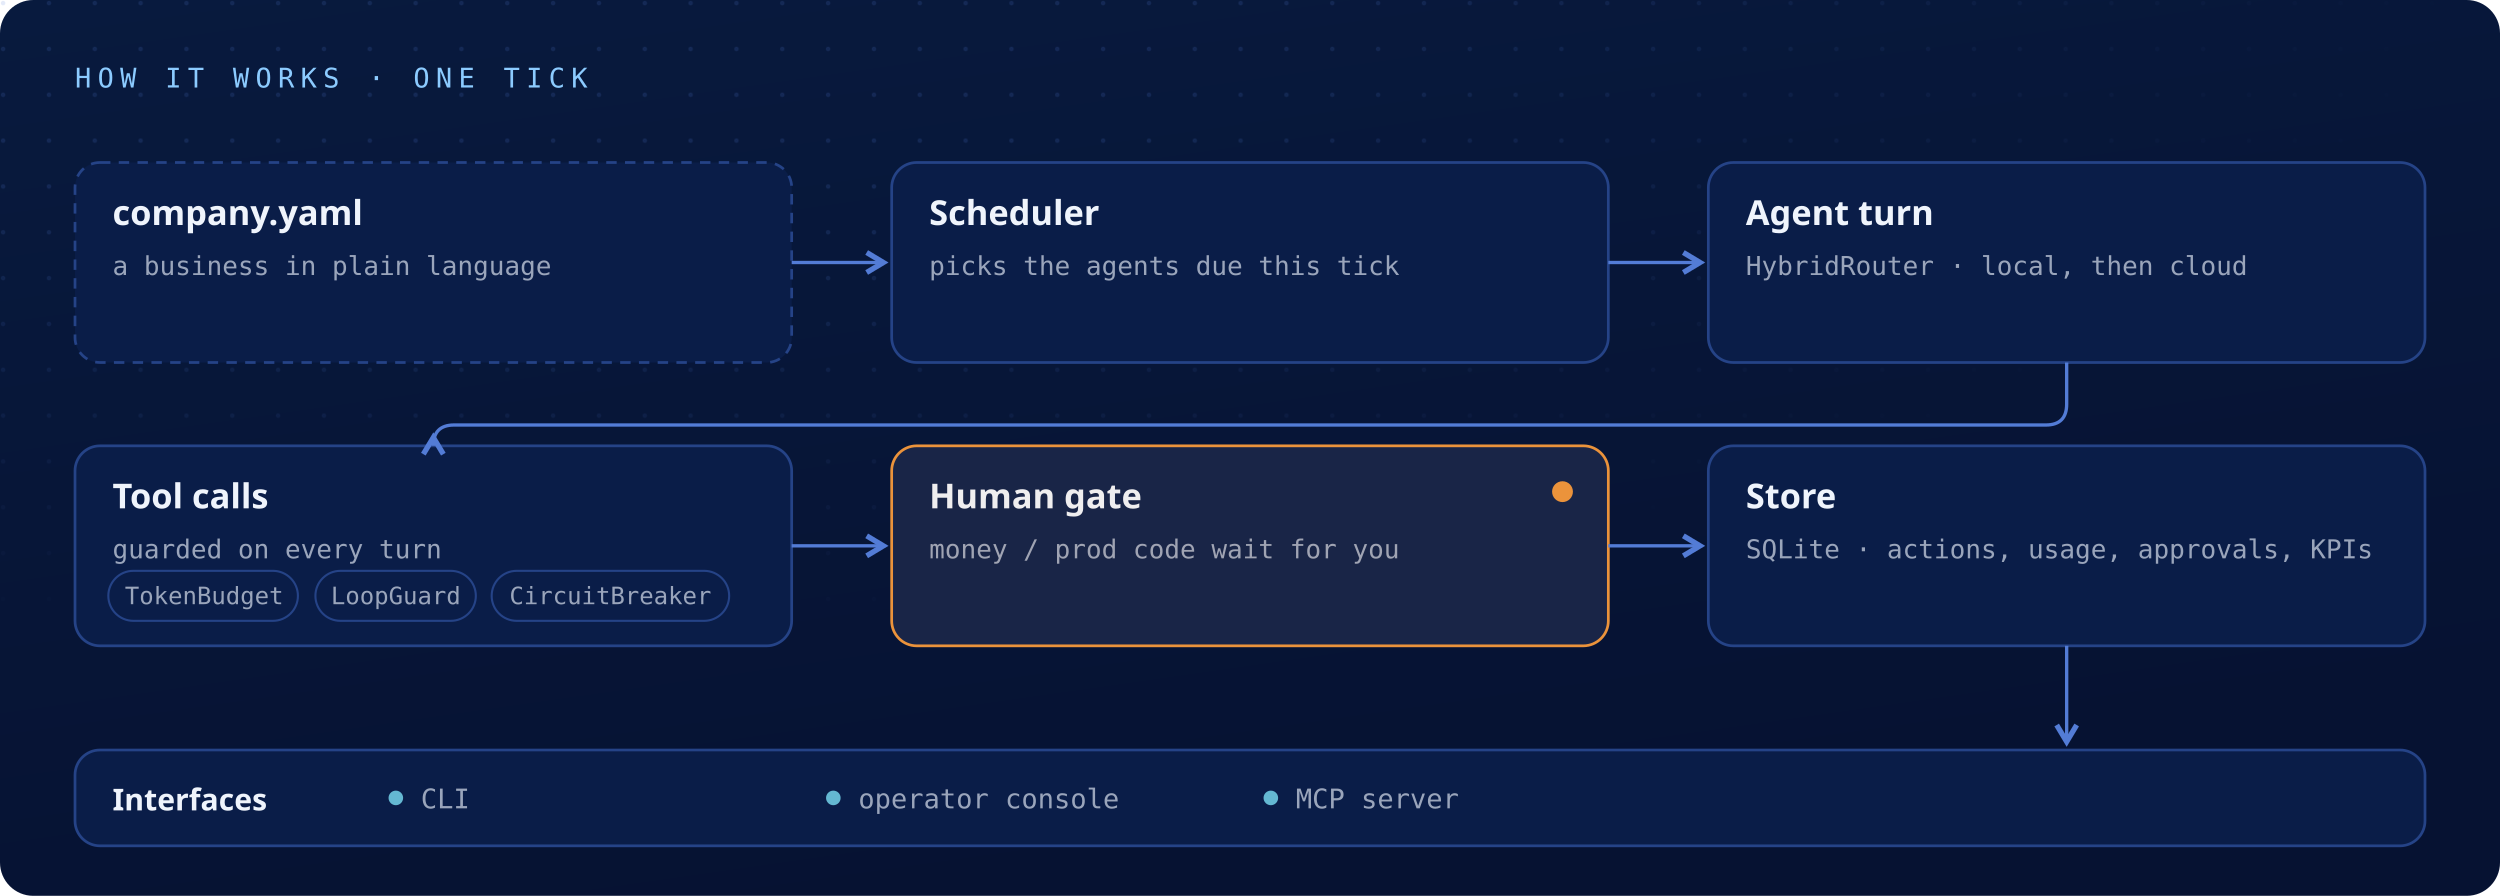
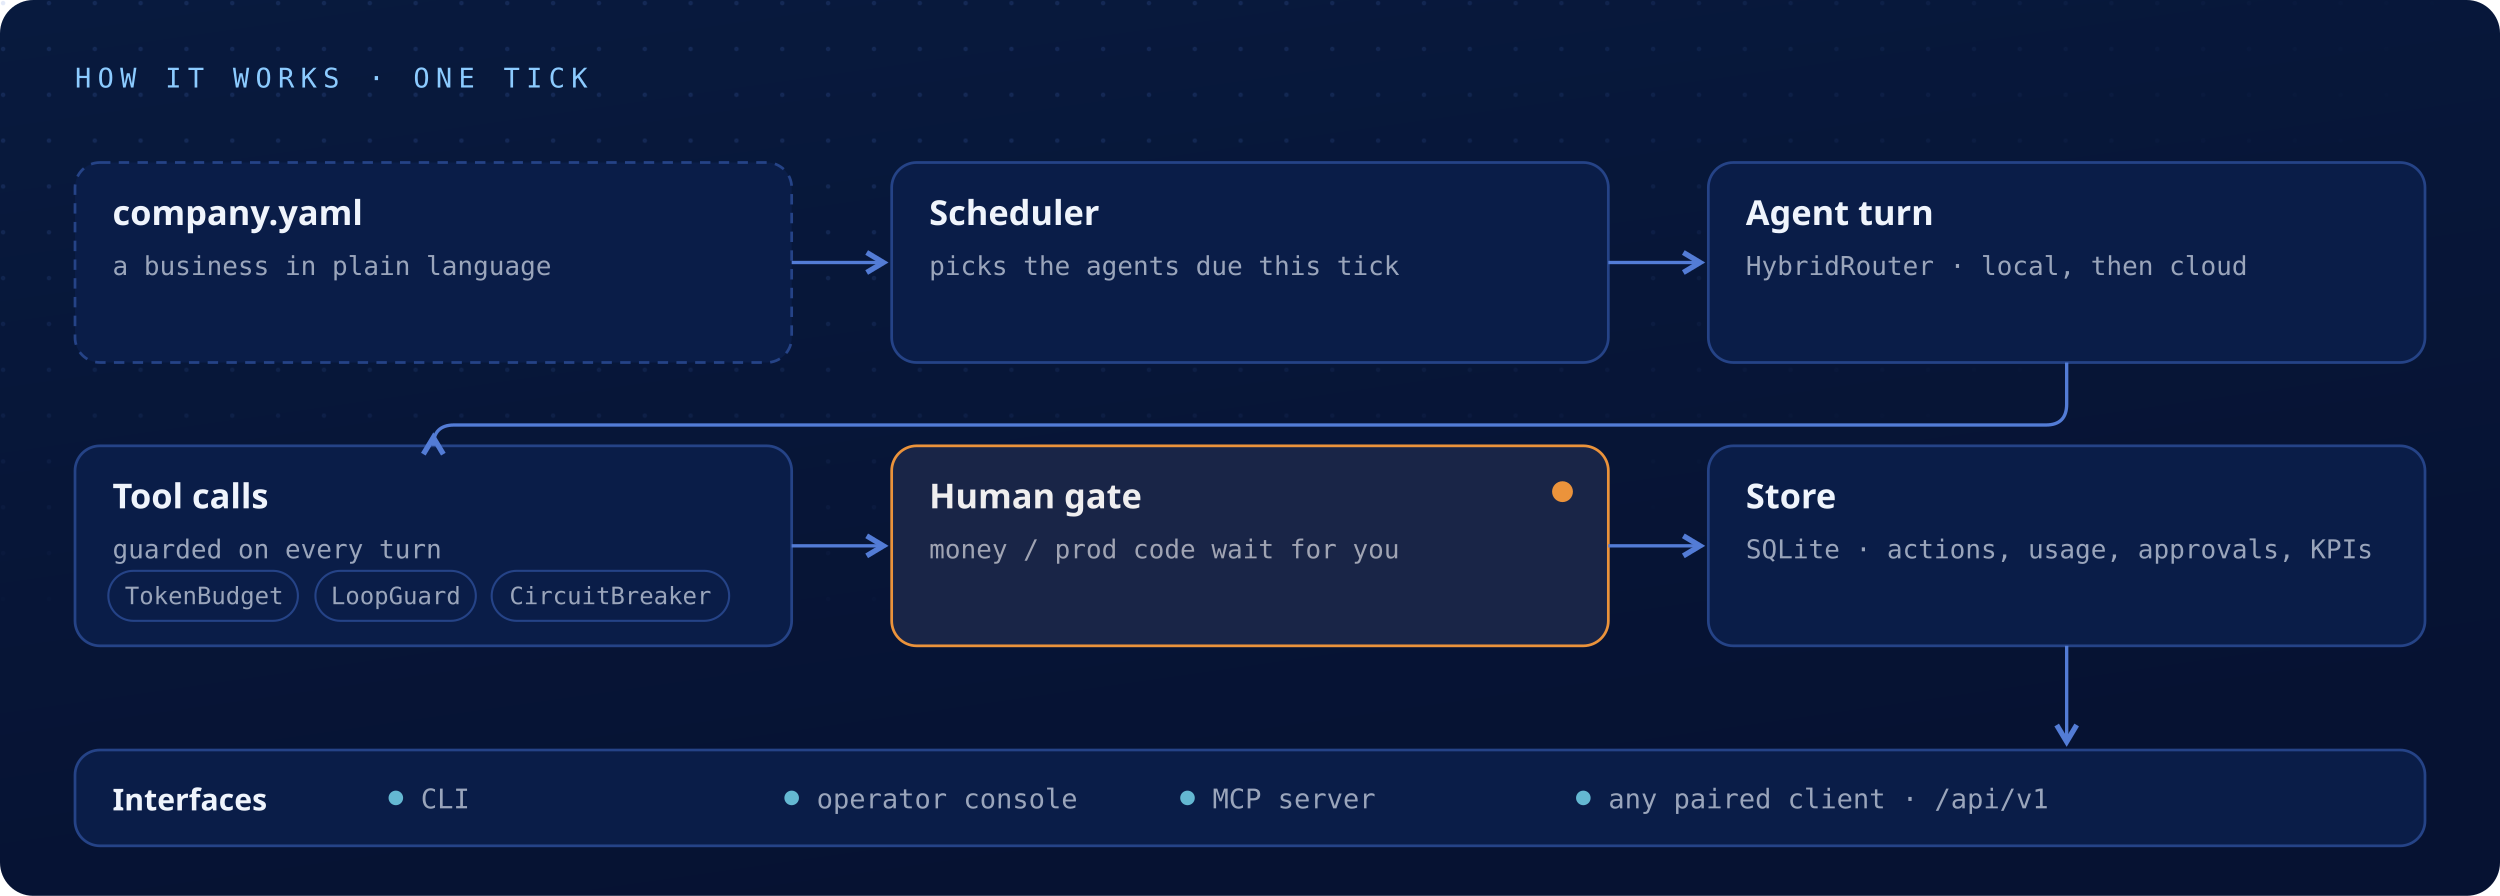
<svg xmlns="http://www.w3.org/2000/svg" viewBox="0 0 1200 430" role="img" aria-label="how corparius works: company config to scheduler to agent turn to guarded tool calls to the human gate to the store to the interfaces">
  <defs>
    <linearGradient id="bg" x1="0" y1="0" x2="0.4" y2="1">
      <stop offset="0" stop-color="#081A3E" />
      <stop offset="1" stop-color="#061232" />
    </linearGradient>
    <pattern id="dots" width="22" height="22" patternUnits="userSpaceOnUse">
      <circle cx="1.5" cy="1.5" r="1.1" fill="#537CD6" />
    </pattern>
    <radialGradient id="dm" cx="0.2" cy="-0.05" r="1.05">
      <stop offset="0.3" stop-color="#fff" />
      <stop offset="0.75" stop-color="#000" />
    </radialGradient>
    <mask id="fade">
      <rect width="1200" height="430" fill="url(#dm)" />
    </mask>
    <marker id="ah" markerWidth="8" markerHeight="8" refX="6" refY="4" orient="auto">
      <path d="M1 1 L6 4 L1 7" fill="none" stroke="#537CD6" stroke-width="1.6" />
    </marker>
  </defs>
  <rect width="1200" height="430" rx="16" fill="url(#bg)" />
  <rect width="1200" height="430" fill="url(#dots)" opacity="0.16" mask="url(#fade)" />
  <text x="36" y="42" font-family="ui-monospace,Menlo,Consolas,monospace" font-size="13" letter-spacing="3" fill="#8CCBFF">HOW IT WORKS · ONE TICK</text>
  <rect x="36" y="78" width="344" height="96" rx="12" fill="#0A1D48" stroke="#254387" stroke-width="1.3" stroke-dasharray="5 4" />
  <text x="54" y="108" font-family="'Segoe UI',system-ui,sans-serif" font-size="16.5" font-weight="700" fill="#EFF4FC">company.yaml</text>
  <text x="54" y="132" font-family="ui-monospace,Menlo,Consolas,monospace" font-size="12.5" fill="#9AA5BB">a business in plain language</text>
  <rect x="428" y="78" width="344" height="96" rx="12" fill="#0A1D48" stroke="#254387" stroke-width="1.3" />
  <text x="446" y="108" font-family="'Segoe UI',system-ui,sans-serif" font-size="16.5" font-weight="700" fill="#EFF4FC">Scheduler</text>
  <text x="446" y="132" font-family="ui-monospace,Menlo,Consolas,monospace" font-size="12.5" fill="#9AA5BB">picks the agents due this tick</text>
  <rect x="820" y="78" width="344" height="96" rx="12" fill="#0A1D48" stroke="#254387" stroke-width="1.3" />
  <text x="838" y="108" font-family="'Segoe UI',system-ui,sans-serif" font-size="16.5" font-weight="700" fill="#EFF4FC">Agent turn</text>
  <text x="838" y="132" font-family="ui-monospace,Menlo,Consolas,monospace" font-size="12.5" fill="#9AA5BB">HybridRouter · local, then cloud</text>
  <rect x="36" y="214" width="344" height="96" rx="12" fill="#0A1D48" stroke="#254387" stroke-width="1.3" />
  <text x="54" y="244" font-family="'Segoe UI',system-ui,sans-serif" font-size="16.5" font-weight="700" fill="#EFF4FC">Tool calls</text>
  <text x="54" y="268" font-family="ui-monospace,Menlo,Consolas,monospace" font-size="12.5" fill="#9AA5BB">guarded on every turn</text>
  <rect x="428" y="214" width="344" height="96" rx="12" fill="#0A1D48" stroke="#EB933B" stroke-width="1.3" />
  <text x="446" y="244" font-family="'Segoe UI',system-ui,sans-serif" font-size="16.5" font-weight="700" fill="#EFF4FC">Human gate</text>
  <text x="446" y="268" font-family="ui-monospace,Menlo,Consolas,monospace" font-size="12.5" fill="#9AA5BB">money / prod code wait for you</text>
  <rect x="428" y="214" width="344" height="96" rx="12" fill="#EB933B" opacity="0.07" />
  <circle cx="750" cy="236" r="5" fill="#EB933B" />
  <rect x="820" y="214" width="344" height="96" rx="12" fill="#0A1D48" stroke="#254387" stroke-width="1.3" />
  <text x="838" y="244" font-family="'Segoe UI',system-ui,sans-serif" font-size="16.5" font-weight="700" fill="#EFF4FC">Store</text>
  <text x="838" y="268" font-family="ui-monospace,Menlo,Consolas,monospace" font-size="12.5" fill="#9AA5BB">SQLite · actions, usage, approvals, KPIs</text>
  <rect x="52" y="274" width="91" height="24" rx="12" fill="none" stroke="#254387" stroke-width="1" />
  <text x="98" y="290" text-anchor="middle" font-family="ui-monospace,Menlo,Consolas,monospace" font-size="11.5" fill="#9AA5BB">TokenBudget</text>
  <rect x="151.4" y="274" width="77" height="24" rx="12" fill="none" stroke="#254387" stroke-width="1" />
  <text x="190" y="290" text-anchor="middle" font-family="ui-monospace,Menlo,Consolas,monospace" font-size="11.5" fill="#9AA5BB">LoopGuard</text>
  <rect x="236.0" y="274" width="114" height="24" rx="12" fill="none" stroke="#254387" stroke-width="1" />
  <text x="293" y="290" text-anchor="middle" font-family="ui-monospace,Menlo,Consolas,monospace" font-size="11.5" fill="#9AA5BB">CircuitBreaker</text>
  <path d="M380 126.0 L424 126.0" stroke="#537CD6" stroke-width="1.6" fill="none" marker-end="url(#ah)" />
  <path d="M772 126.0 L816 126.0" stroke="#537CD6" stroke-width="1.6" fill="none" marker-end="url(#ah)" />
  <path d="M992.0 174 L992.0 194 Q992.0 204 982.0 204 L218.0 204 Q208.0 204 208.0 214 L208.0 210" stroke="#537CD6" stroke-width="1.6" fill="none" marker-end="url(#ah)" />
  <path d="M380 262.0 L424 262.0" stroke="#537CD6" stroke-width="1.6" fill="none" marker-end="url(#ah)" />
  <path d="M772 262.0 L816 262.0" stroke="#537CD6" stroke-width="1.6" fill="none" marker-end="url(#ah)" />
  <path d="M992.0 310 L992.0 356" stroke="#537CD6" stroke-width="1.6" fill="none" marker-end="url(#ah)" />
  <rect x="36" y="360" width="1128" height="46" rx="12" fill="#0A1D48" stroke="#254387" stroke-width="1.3" />
  <text x="54" y="389" font-family="'Segoe UI',system-ui,sans-serif" font-size="14.5" font-weight="700" fill="#EFF4FC">Interfaces</text>
  <circle cx="190" cy="383" r="3.5" fill="#64B8D2" />
  <text x="202" y="388" font-family="ui-monospace,Menlo,Consolas,monospace" font-size="13" fill="#9AA5BB">CLI</text>
-   <circle cx="400" cy="383" r="3.5" fill="#64B8D2" />
-   <text x="412" y="388" font-family="ui-monospace,Menlo,Consolas,monospace" font-size="13" fill="#9AA5BB">operator console</text>
-   <circle cx="610" cy="383" r="3.5" fill="#64B8D2" />
-   <text x="622" y="388" font-family="ui-monospace,Menlo,Consolas,monospace" font-size="13" fill="#9AA5BB">MCP server</text>
+   <circle cx="380" cy="383" r="3.5" fill="#64B8D2" />
+   <text x="392" y="388" font-family="ui-monospace,Menlo,Consolas,monospace" font-size="13" fill="#9AA5BB">operator console</text>
+   <circle cx="570" cy="383" r="3.5" fill="#64B8D2" />
+   <text x="582" y="388" font-family="ui-monospace,Menlo,Consolas,monospace" font-size="13" fill="#9AA5BB">MCP server</text>
+   <circle cx="760" cy="383" r="3.5" fill="#64B8D2" />
+   <text x="772" y="388" font-family="ui-monospace,Menlo,Consolas,monospace" font-size="13" fill="#9AA5BB">any paired client · /api/v1</text>
</svg>
